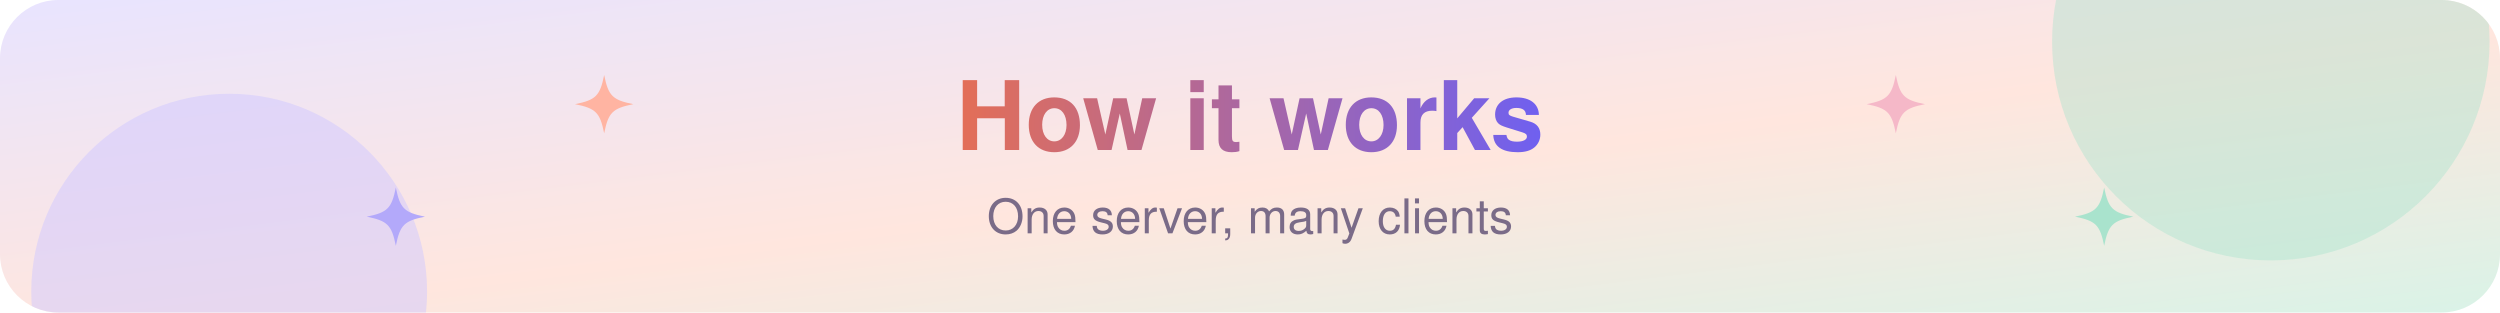
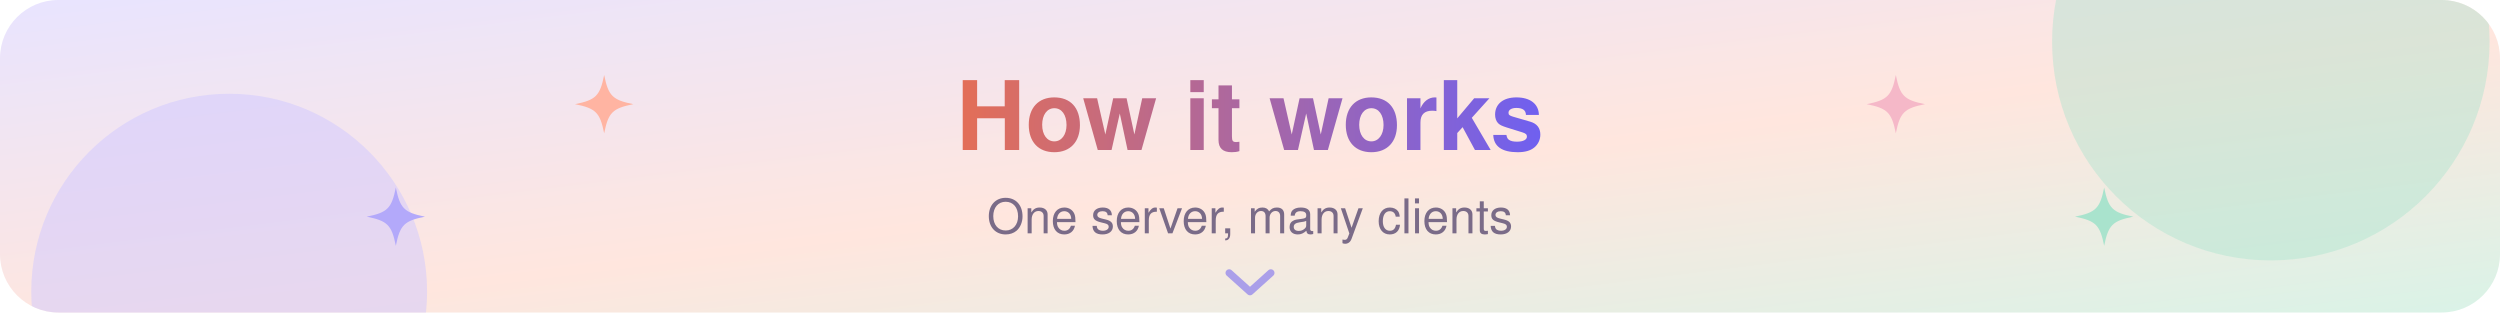
<svg xmlns="http://www.w3.org/2000/svg" viewBox="0 0 1200 150" width="1200" height="150" role="img" aria-label="How it works">
  <defs>
    <linearGradient id="bg" x1="0" y1="0" x2="1" y2="1">
      <stop offset="0" stop-color="#E8E4FF" />
      <stop offset=".55" stop-color="#FFE6DE" />
      <stop offset="1" stop-color="#D9F3E7" />
    </linearGradient>
    <linearGradient id="t" x1="0" y1="0" x2="1" y2="0">
      <stop offset="0" stop-color="#E36E57" />
      <stop offset="1" stop-color="#6F60F0" />
    </linearGradient>
    <clipPath id="c">
      <rect width="1200" height="150" rx="28" />
    </clipPath>
    <path id="s" d="M0-14C2-4 4-2 14 0 4 2 2 4 0 14-2 4-4 2-14 0-4-2-2-4 0-14Z" />
    <path id="pin" d="M0 0C-5-9-22-20-22-37a22 22 0 0 1 44 0C22-20 5-9 0 0Z" />
  </defs>
  <style>
.blob{animation:drift 11s ease-in-out infinite alternate}.b2{animation-duration:14s;animation-direction:alternate-reverse}.b3{animation-duration:17s}
.bob{animation:bob 3.4s ease-in-out infinite}.d1{animation-delay:-.9s}.d2{animation-delay:-1.8s}.d3{animation-delay:-2.6s}
.walk{stroke-dasharray:3 15;animation:walk 3s linear infinite}
.tw{animation:tw 3.2s ease-in-out infinite}.t2{animation-delay:-1s}.t3{animation-delay:-2s}
.rise{animation:rise .9s ease-out both}.r2{animation-delay:.2s}
@keyframes drift{to{transform:translate(40px,-20px) scale(1.12)}}
@keyframes bob{0%,100%{transform:translateY(0)}50%{transform:translateY(-10px)}}
@keyframes walk{to{stroke-dashoffset:-54}}
@keyframes tw{0%,100%{opacity:.35}50%{opacity:1}}
@keyframes rise{from{opacity:0;transform:translateY(16px)}}
@media (prefers-reduced-motion:reduce){*{animation:none!important}}
</style>
  <g clip-path="url(#c)">
    <rect width="1200" height="150" fill="url(#bg)" />
    <circle class="blob" cx="110" cy="140" r="95" fill="#CFC8FF" opacity=".5" />
    <circle class="blob b2" cx="1090" cy="20" r="105" fill="#A9E3CD" opacity=".42" />
    <use class="tw" href="#s" x="290" y="50" fill="#FFB4A2" />
    <use class="tw t2" href="#s" x="190" y="104" fill="#B3A9FA" />
    <use class="tw t3" href="#s" x="910" y="50" fill="#F5B8C8" />
    <use class="tw" href="#s" x="1010" y="104" fill="#A9E3CD" />
    <g font-family="-apple-system,BlinkMacSystemFont,'Segoe UI',Helvetica,Arial,sans-serif" text-anchor="middle">
      <text x="600" y="72.0" font-size="46" font-weight="800" fill="url(#t)">How it works</text>
      <text x="600" y="112.0" font-size="23" fill="#7A6B88">One server, many clients</text>
    </g>
+     <g transform="translate(600 136)">
+       <g class="bob">
+         <path d="M-10-5l10 9 10-9" fill="none" stroke="#6F60F0" stroke-opacity=".55" stroke-width="3.5" stroke-linecap="round" stroke-linejoin="round" />
+       </g>
+     </g>
  </g>
</svg>
